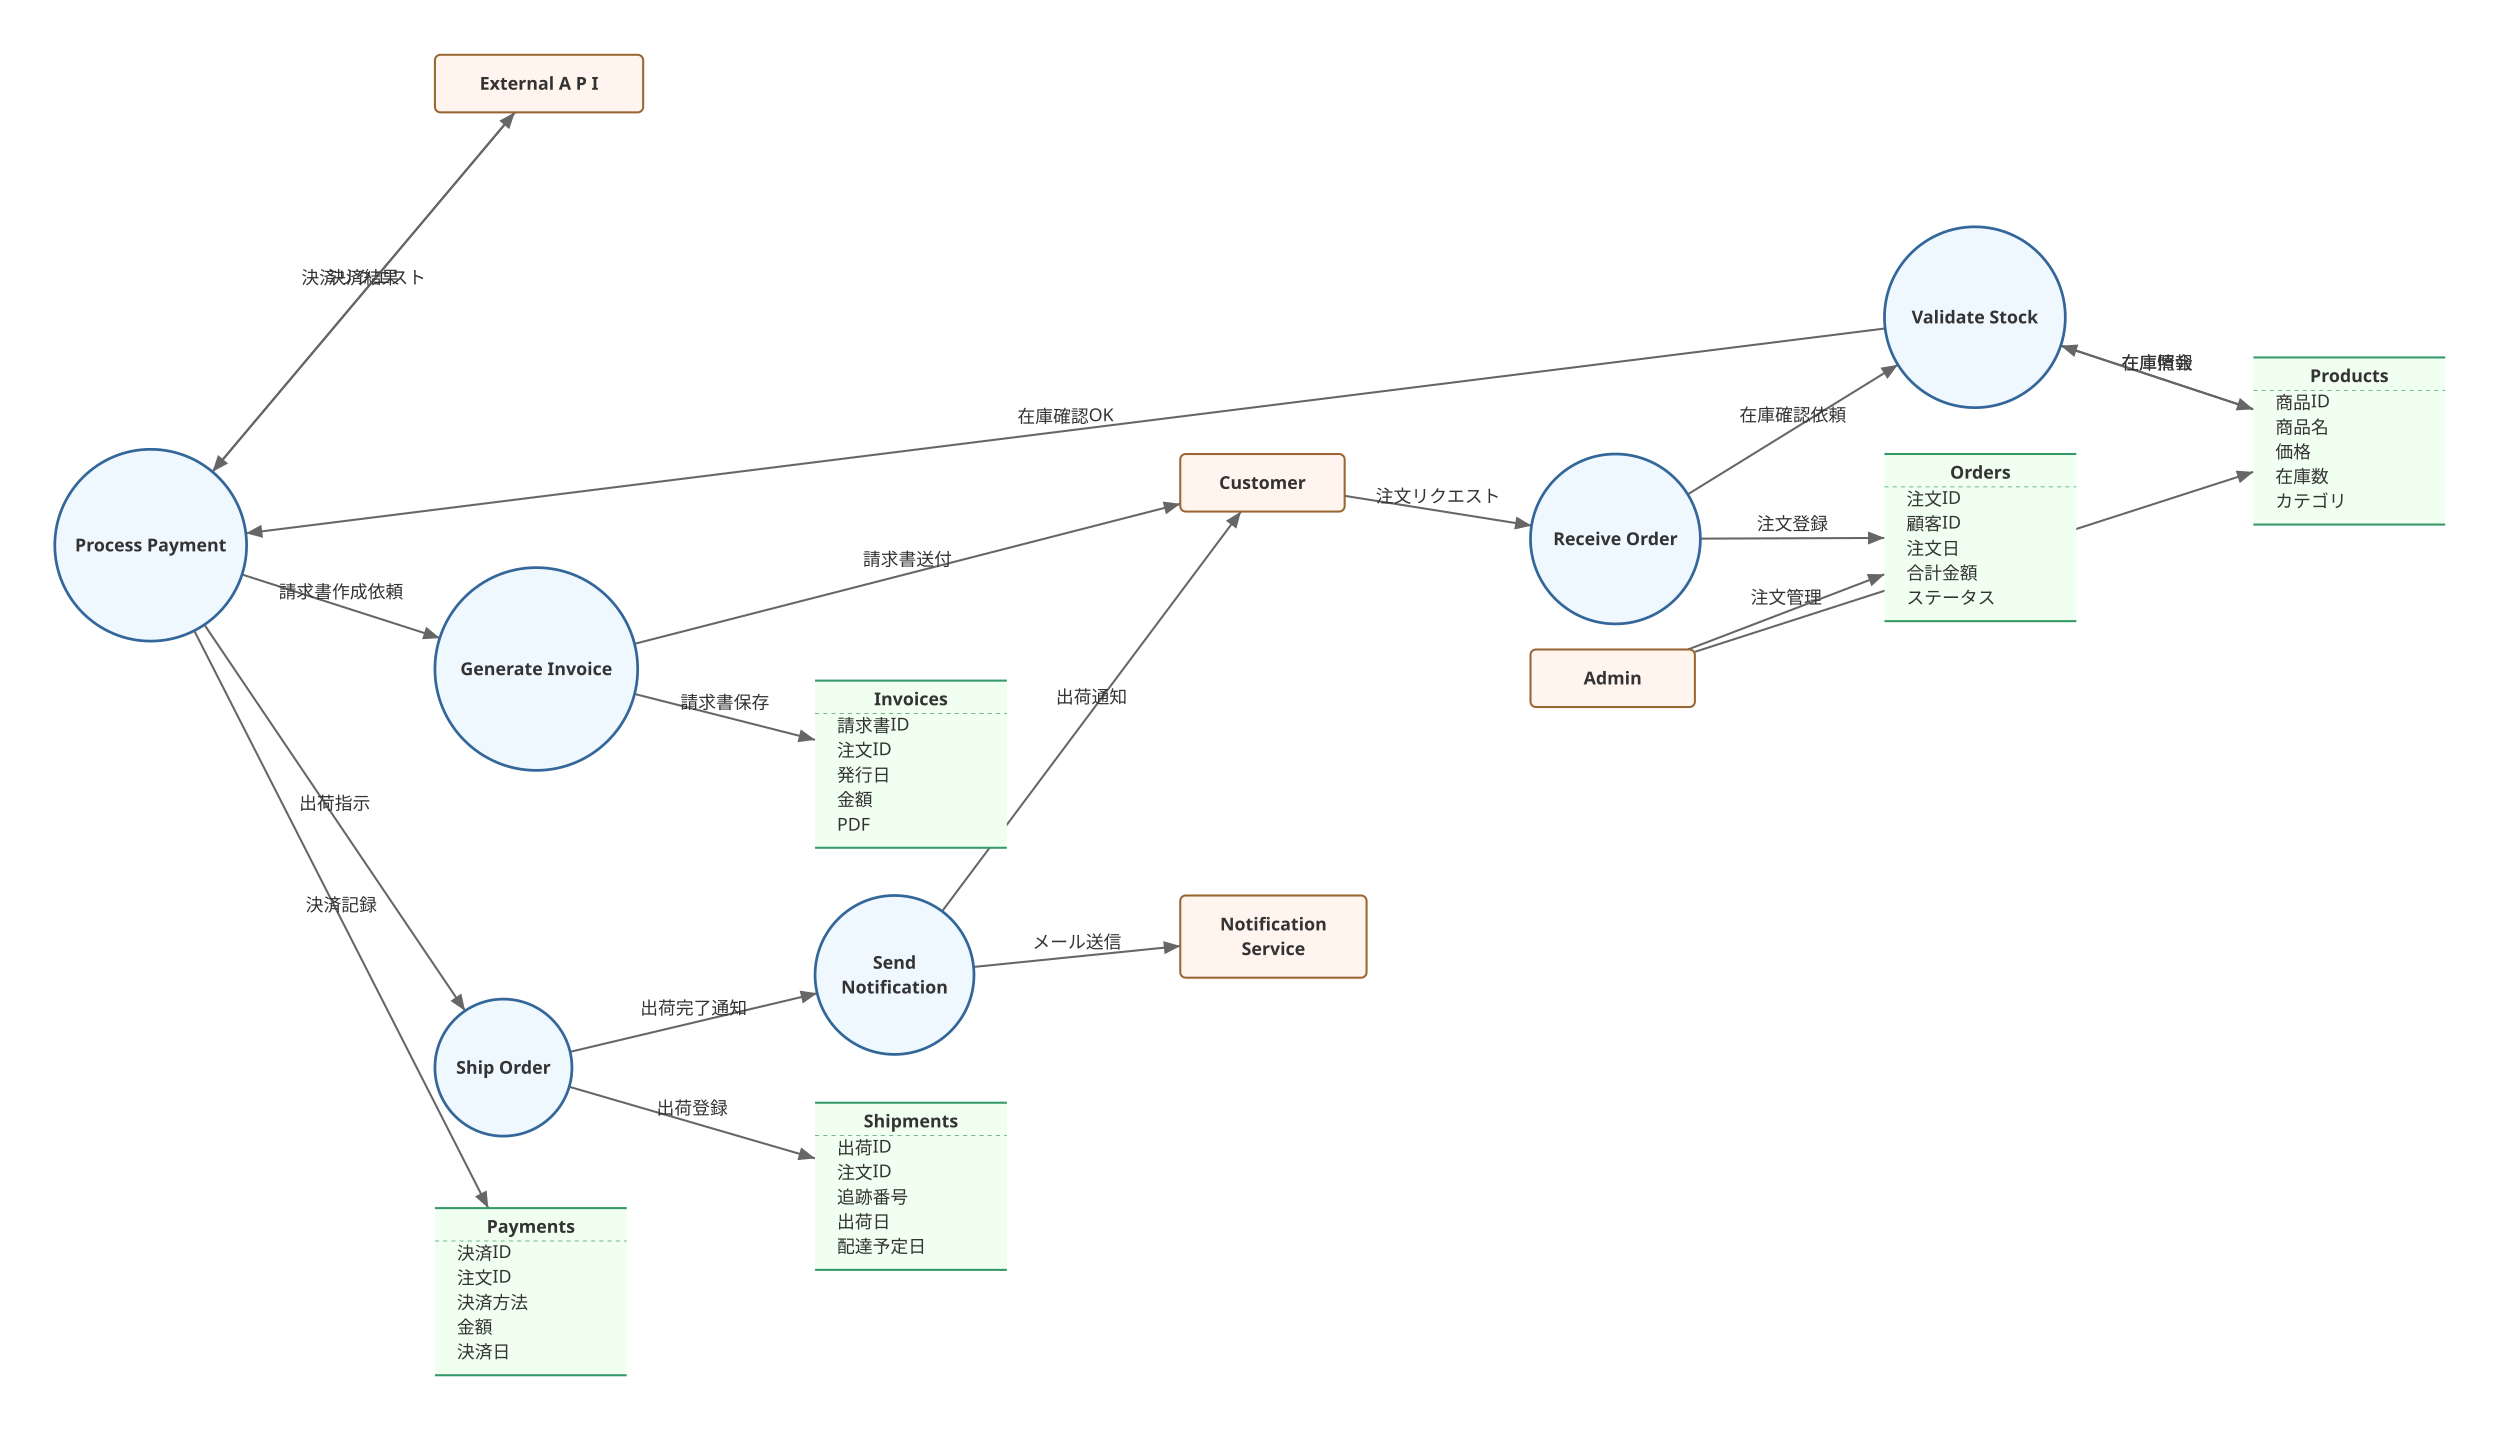
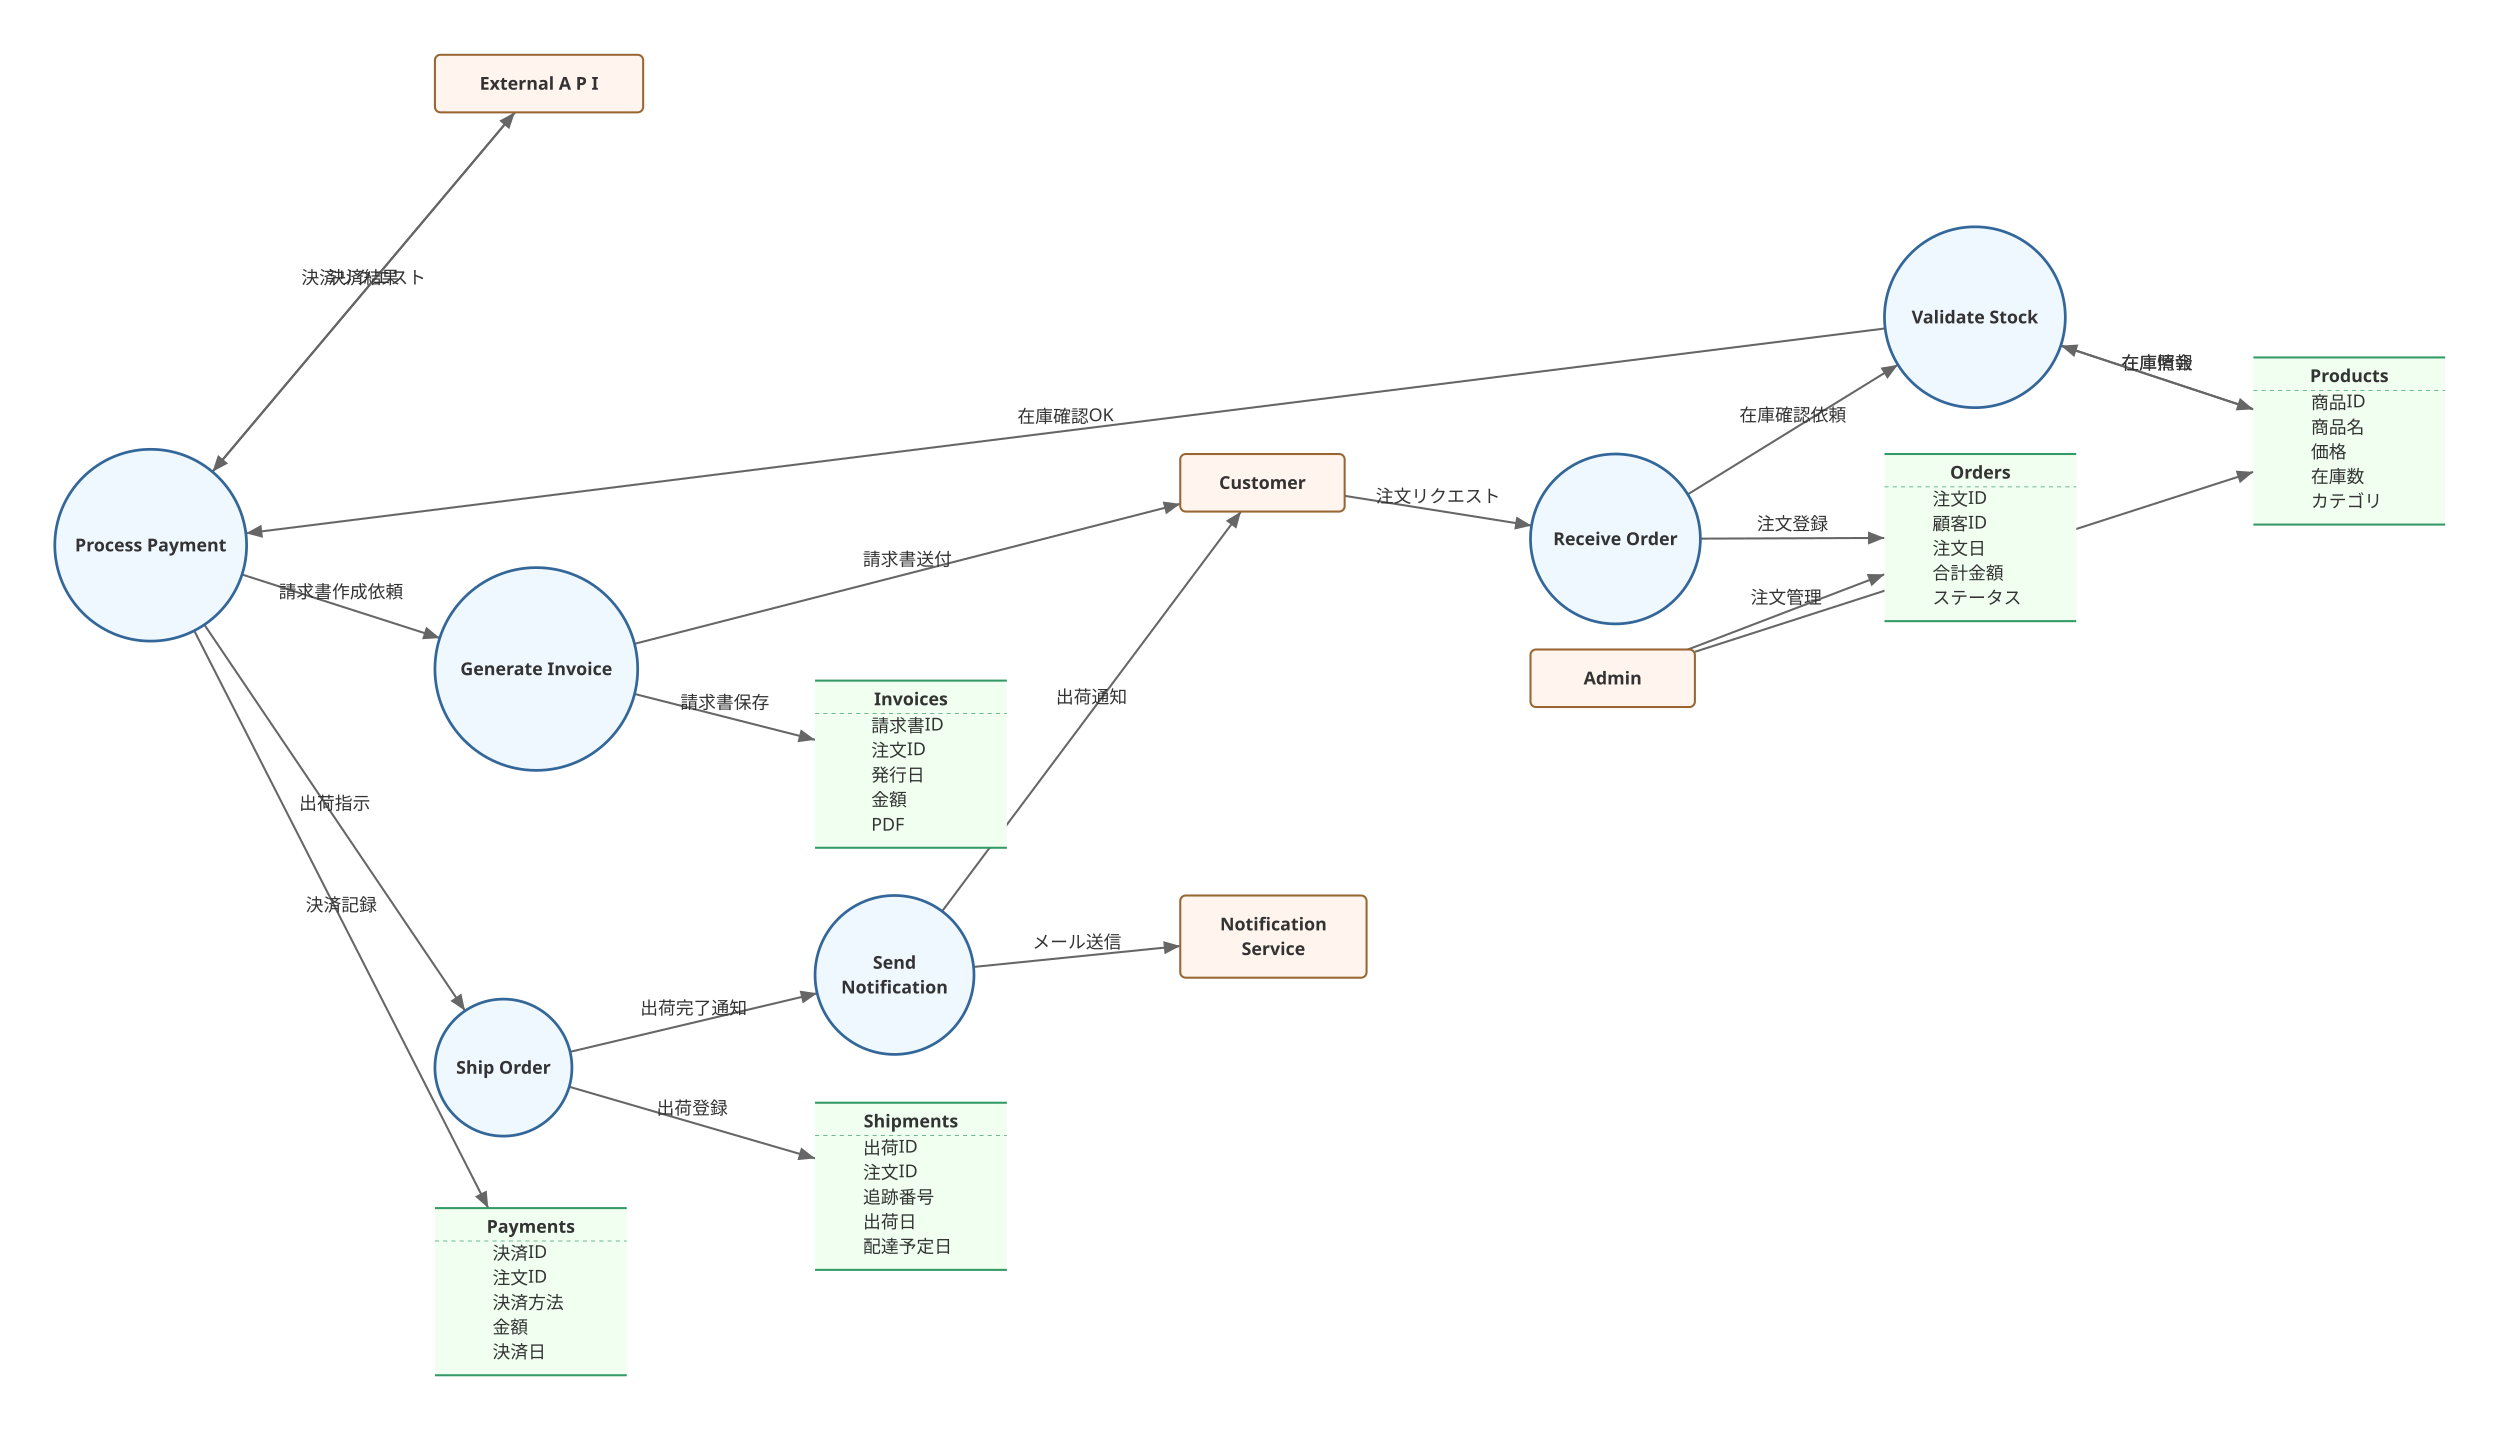
<svg xmlns="http://www.w3.org/2000/svg" width="1824.814" height="1043.831" viewBox="0 0 1824.814 1043.831">
  <style>text { font-family: sans-serif; font-size: 13px; fill: #333; }</style>
  <defs>
    <marker id="arrow" viewBox="0 0 10 10" refX="10" refY="5" markerWidth="8" markerHeight="8" orient="auto">
      <polygon points="0,1 10,5 0,9" fill="#666" />
    </marker>
  </defs>
  <line x1="981.496" y1="361.943" x2="1117.918" y2="383.651" stroke="#666" stroke-width="1.5" marker-end="url(#arrow)" />
  <text x="1049.707" y="366.797" text-anchor="middle" font-size="11" fill="#666">注文リクエスト</text>
  <line x1="1241.147" y1="393.162" x2="1375.527" y2="392.658" stroke="#666" stroke-width="1.5" marker-end="url(#arrow)" />
  <text x="1308.337" y="386.91" text-anchor="middle" font-size="11" fill="#666">注文登録</text>
  <line x1="1231.917" y1="360.846" x2="1385.353" y2="266.205" stroke="#666" stroke-width="1.5" marker-end="url(#arrow)" />
  <text x="1308.635" y="307.526" text-anchor="middle" font-size="11" fill="#666">在庫確認依頼</text>
  <line x1="1504.191" y1="252.273" x2="1644.814" y2="298.762" stroke="#666" stroke-width="1.5" marker-end="url(#arrow)" />
  <text x="1574.503" y="269.517" text-anchor="middle" font-size="11" fill="#666">在庫照会</text>
  <line x1="1644.814" y1="298.762" x2="1504.191" y2="252.273" stroke="#666" stroke-width="1.5" marker-end="url(#arrow)" />
  <text x="1574.503" y="269.517" text-anchor="middle" font-size="11" fill="#666">在庫情報</text>
  <line x1="1376.036" y1="239.742" x2="179.46" y2="389.286" stroke="#666" stroke-width="1.5" marker-end="url(#arrow)" />
  <text x="777.748" y="308.514" text-anchor="middle" font-size="11" fill="#666">在庫確認OK</text>
  <line x1="155.062" y1="344.4" x2="375.802" y2="82" stroke="#666" stroke-width="1.5" marker-end="url(#arrow)" />
  <text x="265.432" y="207.2" text-anchor="middle" font-size="11" fill="#666">決済リクエスト</text>
  <line x1="375.802" y1="82" x2="155.062" y2="344.4" stroke="#666" stroke-width="1.5" marker-end="url(#arrow)" />
  <text x="265.432" y="207.2" text-anchor="middle" font-size="11" fill="#666">決済結果</text>
  <line x1="141.765" y1="460.344" x2="356.404" y2="881.831" stroke="#666" stroke-width="1.5" marker-end="url(#arrow)" />
  <text x="249.085" y="665.088" text-anchor="middle" font-size="11" fill="#666">決済記録</text>
  <line x1="149.172" y1="455.98" x2="339.488" y2="737.839" stroke="#666" stroke-width="1.5" marker-end="url(#arrow)" />
  <text x="244.33" y="590.91" text-anchor="middle" font-size="11" fill="#666">出荷指示</text>
  <line x1="415.473" y1="793.258" x2="594.936" y2="845.525" stroke="#666" stroke-width="1.5" marker-end="url(#arrow)" />
  <text x="505.204" y="813.391" text-anchor="middle" font-size="11" fill="#666">出荷登録</text>
  <line x1="416.121" y1="767.75" x2="596.498" y2="725.015" stroke="#666" stroke-width="1.5" marker-end="url(#arrow)" />
  <text x="506.309" y="740.382" text-anchor="middle" font-size="11" fill="#666">出荷完了通知</text>
  <line x1="710.641" y1="705.801" x2="861.496" y2="690.528" stroke="#666" stroke-width="1.5" marker-end="url(#arrow)" />
  <text x="786.068" y="692.164" text-anchor="middle" font-size="11" fill="#666">メール送信</text>
  <line x1="687.663" y1="665.189" x2="905.797" y2="373.395" stroke="#666" stroke-width="1.5" marker-end="url(#arrow)" />
  <text x="796.73" y="513.292" text-anchor="middle" font-size="11" fill="#666">出荷通知</text>
  <line x1="176.651" y1="419.36" x2="321.009" y2="465.697" stroke="#666" stroke-width="1.5" marker-end="url(#arrow)" />
  <text x="248.83" y="436.529" text-anchor="middle" font-size="11" fill="#666">請求書作成依頼</text>
  <line x1="463.189" y1="506.539" x2="594.936" y2="540.017" stroke="#666" stroke-width="1.5" marker-end="url(#arrow)" />
  <text x="529.062" y="517.278" text-anchor="middle" font-size="11" fill="#666">請求書保存</text>
  <line x1="463.148" y1="469.932" x2="861.496" y2="367.781" stroke="#666" stroke-width="1.5" marker-end="url(#arrow)" />
  <text x="662.322" y="412.857" text-anchor="middle" font-size="11" fill="#666">請求書送付</text>
  <line x1="1232.027" y1="474.093" x2="1375.527" y2="419.181" stroke="#666" stroke-width="1.5" marker-end="url(#arrow)" />
  <text x="1303.777" y="440.637" text-anchor="middle" font-size="11" fill="#666">注文管理</text>
  <line x1="1237.148" y1="475.766" x2="1644.814" y2="344.451" stroke="#666" stroke-width="1.5" marker-end="url(#arrow)" />
  <text x="1440.981" y="404.108" text-anchor="middle" font-size="11" fill="#666">商品管理</text>
  <rect x="861.496" y="331.395" width="120" height="42" rx="4" fill="#fff5ee" stroke="#996633" stroke-width="1.5" />
  <text x="921.496" y="356.895" text-anchor="middle" font-weight="bold">Customer</text>
  <rect x="1117.148" y="474.093" width="120" height="42" rx="4" fill="#fff5ee" stroke="#996633" stroke-width="1.5" />
  <text x="1177.148" y="499.593" text-anchor="middle" font-weight="bold">Admin</text>
  <rect x="317.468" y="40" width="152" height="42" rx="4" fill="#fff5ee" stroke="#996633" stroke-width="1.5" />
  <text x="393.468" y="65.5" text-anchor="middle" font-weight="bold">External A P I</text>
  <rect x="861.496" y="653.643" width="136" height="60" rx="4" fill="#fff5ee" stroke="#996633" stroke-width="1.5" />
  <text x="929.496" y="679.143" text-anchor="middle" font-weight="bold">Notification</text>
  <text x="929.496" y="697.143" text-anchor="middle" font-weight="bold">Service</text>
  <circle cx="1179.148" cy="393.395" r="62" fill="#f0f8ff" stroke="#336699" stroke-width="2" />
  <text x="1179.148" y="397.895" text-anchor="middle" font-weight="bold">Receive Order</text>
  <circle cx="1441.527" cy="231.557" r="66" fill="#f0f8ff" stroke="#336699" stroke-width="2" />
  <text x="1441.527" y="236.057" text-anchor="middle" font-weight="bold">Validate Stock</text>
  <circle cx="110" cy="397.967" r="70" fill="#f0f8ff" stroke="#336699" stroke-width="2" />
  <text x="110" y="402.467" text-anchor="middle" font-weight="bold">Process Payment</text>
  <circle cx="367.468" cy="779.277" r="50" fill="#f0f8ff" stroke="#336699" stroke-width="2" />
  <text x="367.468" y="783.777" text-anchor="middle" font-weight="bold">Ship Order</text>
  <circle cx="391.468" cy="488.314" r="74" fill="#f0f8ff" stroke="#336699" stroke-width="2" />
  <text x="391.468" y="492.814" text-anchor="middle" font-weight="bold">Generate Invoice</text>
  <circle cx="652.936" cy="711.643" r="58" fill="#f0f8ff" stroke="#336699" stroke-width="2" />
  <text x="652.936" y="707.143" text-anchor="middle" font-weight="bold">Send</text>
  <text x="652.936" y="725.143" text-anchor="middle" font-weight="bold">Notification</text>
  <rect x="1375.527" y="331.395" width="140" height="122" fill="#f0fff0" stroke="none" />
  <line x1="1375.527" y1="331.395" x2="1515.527" y2="331.395" stroke="#339966" stroke-width="1.5" />
  <line x1="1375.527" y1="453.395" x2="1515.527" y2="453.395" stroke="#339966" stroke-width="1.5" />
  <text x="1445.527" y="349.395" text-anchor="middle" font-weight="bold">Orders</text>
  <line x1="1375.527" y1="355.395" x2="1515.527" y2="355.395" stroke="#339966" stroke-width="0.5" stroke-dasharray="3,3" />
-   <text x="1391.527" y="368.895" font-size="11" fill="#555">注文ID</text>
-   <text x="1391.527" y="386.895" font-size="11" fill="#555">顧客ID</text>
-   <text x="1391.527" y="404.895" font-size="11" fill="#555">注文日</text>
-   <text x="1391.527" y="422.895" font-size="11" fill="#555">合計金額</text>
-   <text x="1391.527" y="440.895" font-size="11" fill="#555">ステータス</text>
+   <text x="1410.527" y="368.895" font-size="11" fill="#555">注文ID</text>
+   <text x="1410.527" y="386.895" font-size="11" fill="#555">顧客ID</text>
+   <text x="1410.527" y="404.895" font-size="11" fill="#555">注文日</text>
+   <text x="1410.527" y="422.895" font-size="11" fill="#555">合計金額</text>
+   <text x="1410.527" y="440.895" font-size="11" fill="#555">ステータス</text>
  <rect x="1644.814" y="260.903" width="140" height="122" fill="#f0fff0" stroke="none" />
  <line x1="1644.814" y1="260.903" x2="1784.814" y2="260.903" stroke="#339966" stroke-width="1.5" />
  <line x1="1644.814" y1="382.903" x2="1784.814" y2="382.903" stroke="#339966" stroke-width="1.5" />
  <text x="1714.814" y="278.903" text-anchor="middle" font-weight="bold">Products</text>
  <line x1="1644.814" y1="284.903" x2="1784.814" y2="284.903" stroke="#339966" stroke-width="0.5" stroke-dasharray="3,3" />
-   <text x="1660.814" y="298.403" font-size="11" fill="#555">商品ID</text>
-   <text x="1660.814" y="316.403" font-size="11" fill="#555">商品名</text>
-   <text x="1660.814" y="334.403" font-size="11" fill="#555">価格</text>
-   <text x="1660.814" y="352.403" font-size="11" fill="#555">在庫数</text>
-   <text x="1660.814" y="370.403" font-size="11" fill="#555">カテゴリ</text>
+   <text x="1686.814" y="298.403" font-size="11" fill="#555">商品ID</text>
+   <text x="1686.814" y="316.403" font-size="11" fill="#555">商品名</text>
+   <text x="1686.814" y="334.403" font-size="11" fill="#555">価格</text>
+   <text x="1686.814" y="352.403" font-size="11" fill="#555">在庫数</text>
+   <text x="1686.814" y="370.403" font-size="11" fill="#555">カテゴリ</text>
  <rect x="317.468" y="881.831" width="140" height="122" fill="#f0fff0" stroke="none" />
  <line x1="317.468" y1="881.831" x2="457.468" y2="881.831" stroke="#339966" stroke-width="1.5" />
  <line x1="317.468" y1="1003.831" x2="457.468" y2="1003.831" stroke="#339966" stroke-width="1.5" />
  <text x="387.468" y="899.831" text-anchor="middle" font-weight="bold">Payments</text>
  <line x1="317.468" y1="905.831" x2="457.468" y2="905.831" stroke="#339966" stroke-width="0.5" stroke-dasharray="3,3" />
-   <text x="333.468" y="919.331" font-size="11" fill="#555">決済ID</text>
-   <text x="333.468" y="937.331" font-size="11" fill="#555">注文ID</text>
-   <text x="333.468" y="955.331" font-size="11" fill="#555">決済方法</text>
-   <text x="333.468" y="973.331" font-size="11" fill="#555">金額</text>
-   <text x="333.468" y="991.331" font-size="11" fill="#555">決済日</text>
+   <text x="359.468" y="919.331" font-size="11" fill="#555">決済ID</text>
+   <text x="359.468" y="937.331" font-size="11" fill="#555">注文ID</text>
+   <text x="359.468" y="955.331" font-size="11" fill="#555">決済方法</text>
+   <text x="359.468" y="973.331" font-size="11" fill="#555">金額</text>
+   <text x="359.468" y="991.331" font-size="11" fill="#555">決済日</text>
  <rect x="594.936" y="804.911" width="140" height="122" fill="#f0fff0" stroke="none" />
  <line x1="594.936" y1="804.911" x2="734.936" y2="804.911" stroke="#339966" stroke-width="1.5" />
  <line x1="594.936" y1="926.911" x2="734.936" y2="926.911" stroke="#339966" stroke-width="1.5" />
  <text x="664.936" y="822.911" text-anchor="middle" font-weight="bold">Shipments</text>
  <line x1="594.936" y1="828.911" x2="734.936" y2="828.911" stroke="#339966" stroke-width="0.5" stroke-dasharray="3,3" />
-   <text x="610.936" y="842.411" font-size="11" fill="#555">出荷ID</text>
-   <text x="610.936" y="860.411" font-size="11" fill="#555">注文ID</text>
-   <text x="610.936" y="878.411" font-size="11" fill="#555">追跡番号</text>
-   <text x="610.936" y="896.411" font-size="11" fill="#555">出荷日</text>
-   <text x="610.936" y="914.411" font-size="11" fill="#555">配達予定日</text>
+   <text x="629.936" y="842.411" font-size="11" fill="#555">出荷ID</text>
+   <text x="629.936" y="860.411" font-size="11" fill="#555">注文ID</text>
+   <text x="629.936" y="878.411" font-size="11" fill="#555">追跡番号</text>
+   <text x="629.936" y="896.411" font-size="11" fill="#555">出荷日</text>
+   <text x="629.936" y="914.411" font-size="11" fill="#555">配達予定日</text>
  <rect x="594.936" y="496.804" width="140" height="122" fill="#f0fff0" stroke="none" />
  <line x1="594.936" y1="496.804" x2="734.936" y2="496.804" stroke="#339966" stroke-width="1.5" />
  <line x1="594.936" y1="618.804" x2="734.936" y2="618.804" stroke="#339966" stroke-width="1.5" />
  <text x="664.936" y="514.804" text-anchor="middle" font-weight="bold">Invoices</text>
  <line x1="594.936" y1="520.804" x2="734.936" y2="520.804" stroke="#339966" stroke-width="0.5" stroke-dasharray="3,3" />
-   <text x="610.936" y="534.304" font-size="11" fill="#555">請求書ID</text>
-   <text x="610.936" y="552.304" font-size="11" fill="#555">注文ID</text>
-   <text x="610.936" y="570.304" font-size="11" fill="#555">発行日</text>
-   <text x="610.936" y="588.304" font-size="11" fill="#555">金額</text>
-   <text x="610.936" y="606.304" font-size="11" fill="#555">PDF</text>
+   <text x="635.936" y="534.304" font-size="11" fill="#555">請求書ID</text>
+   <text x="635.936" y="552.304" font-size="11" fill="#555">注文ID</text>
+   <text x="635.936" y="570.304" font-size="11" fill="#555">発行日</text>
+   <text x="635.936" y="588.304" font-size="11" fill="#555">金額</text>
+   <text x="635.936" y="606.304" font-size="11" fill="#555">PDF</text>
</svg>
